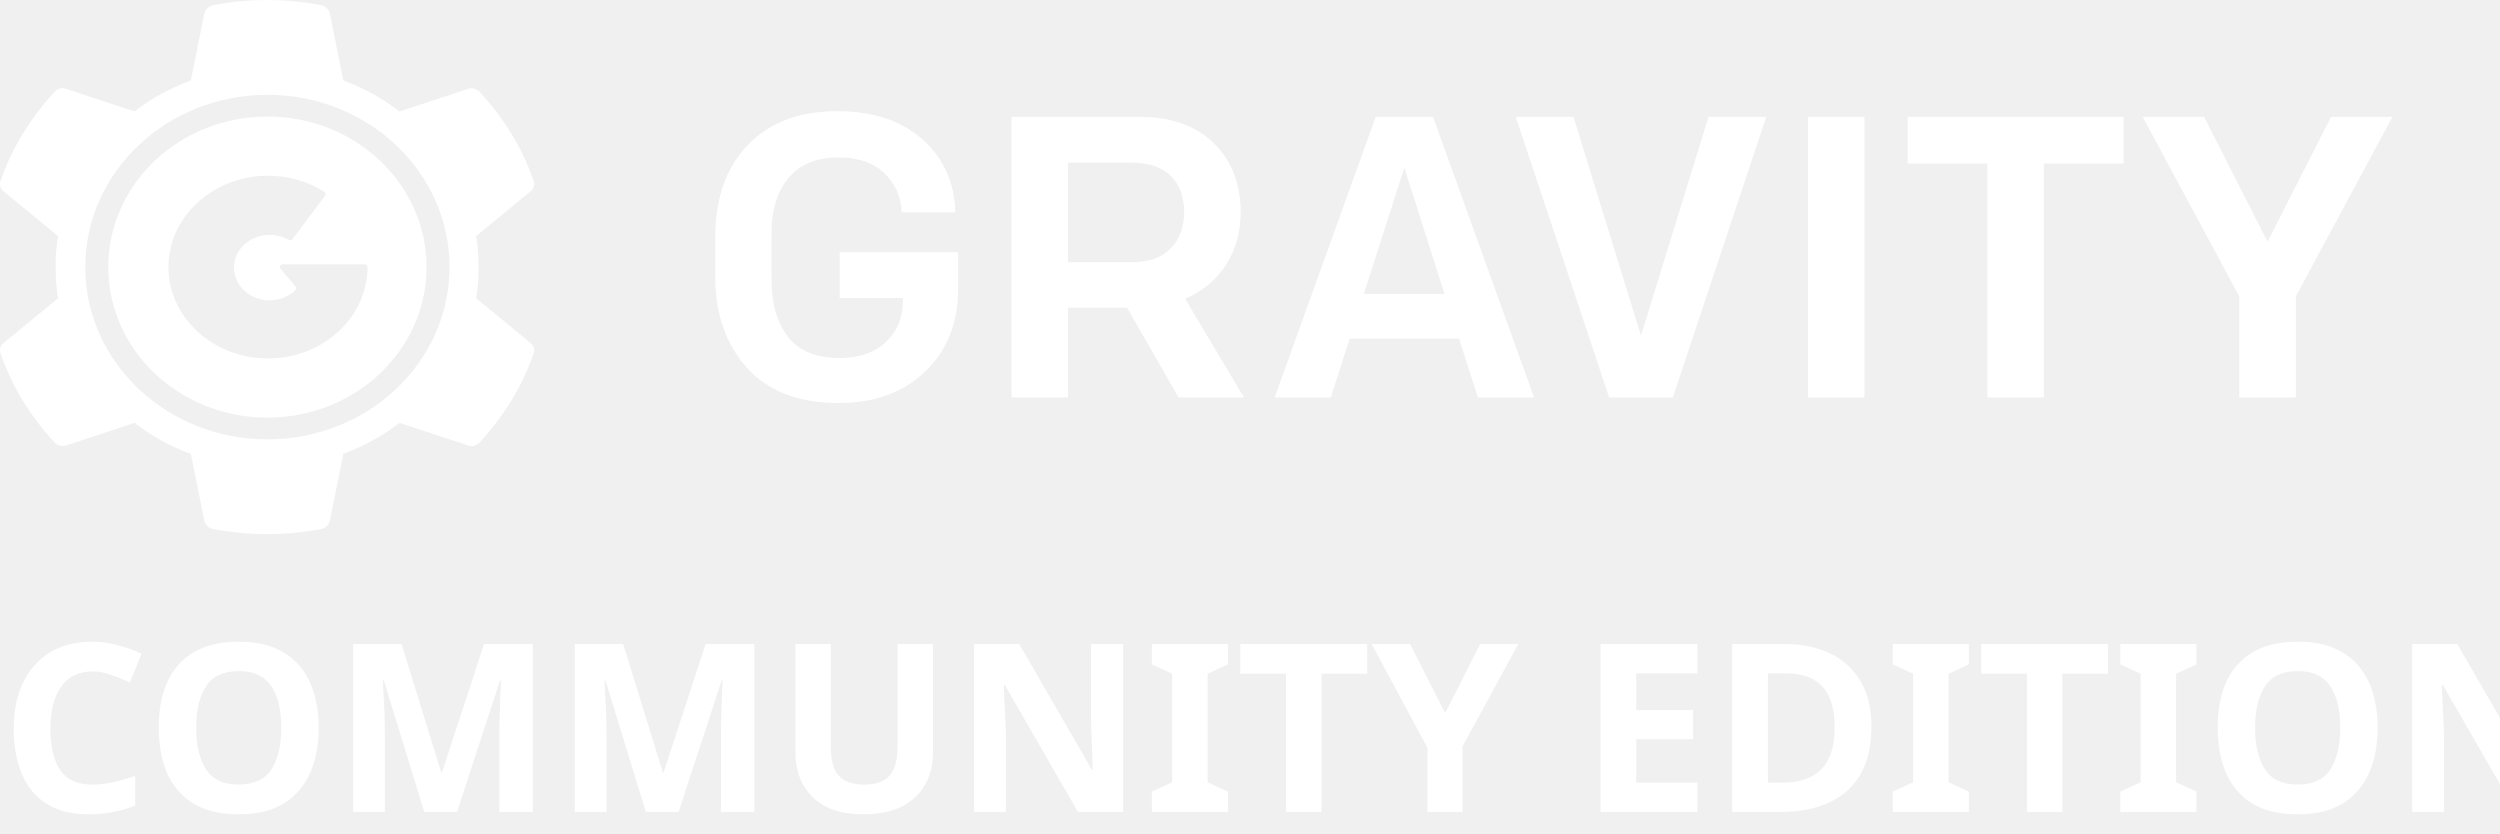
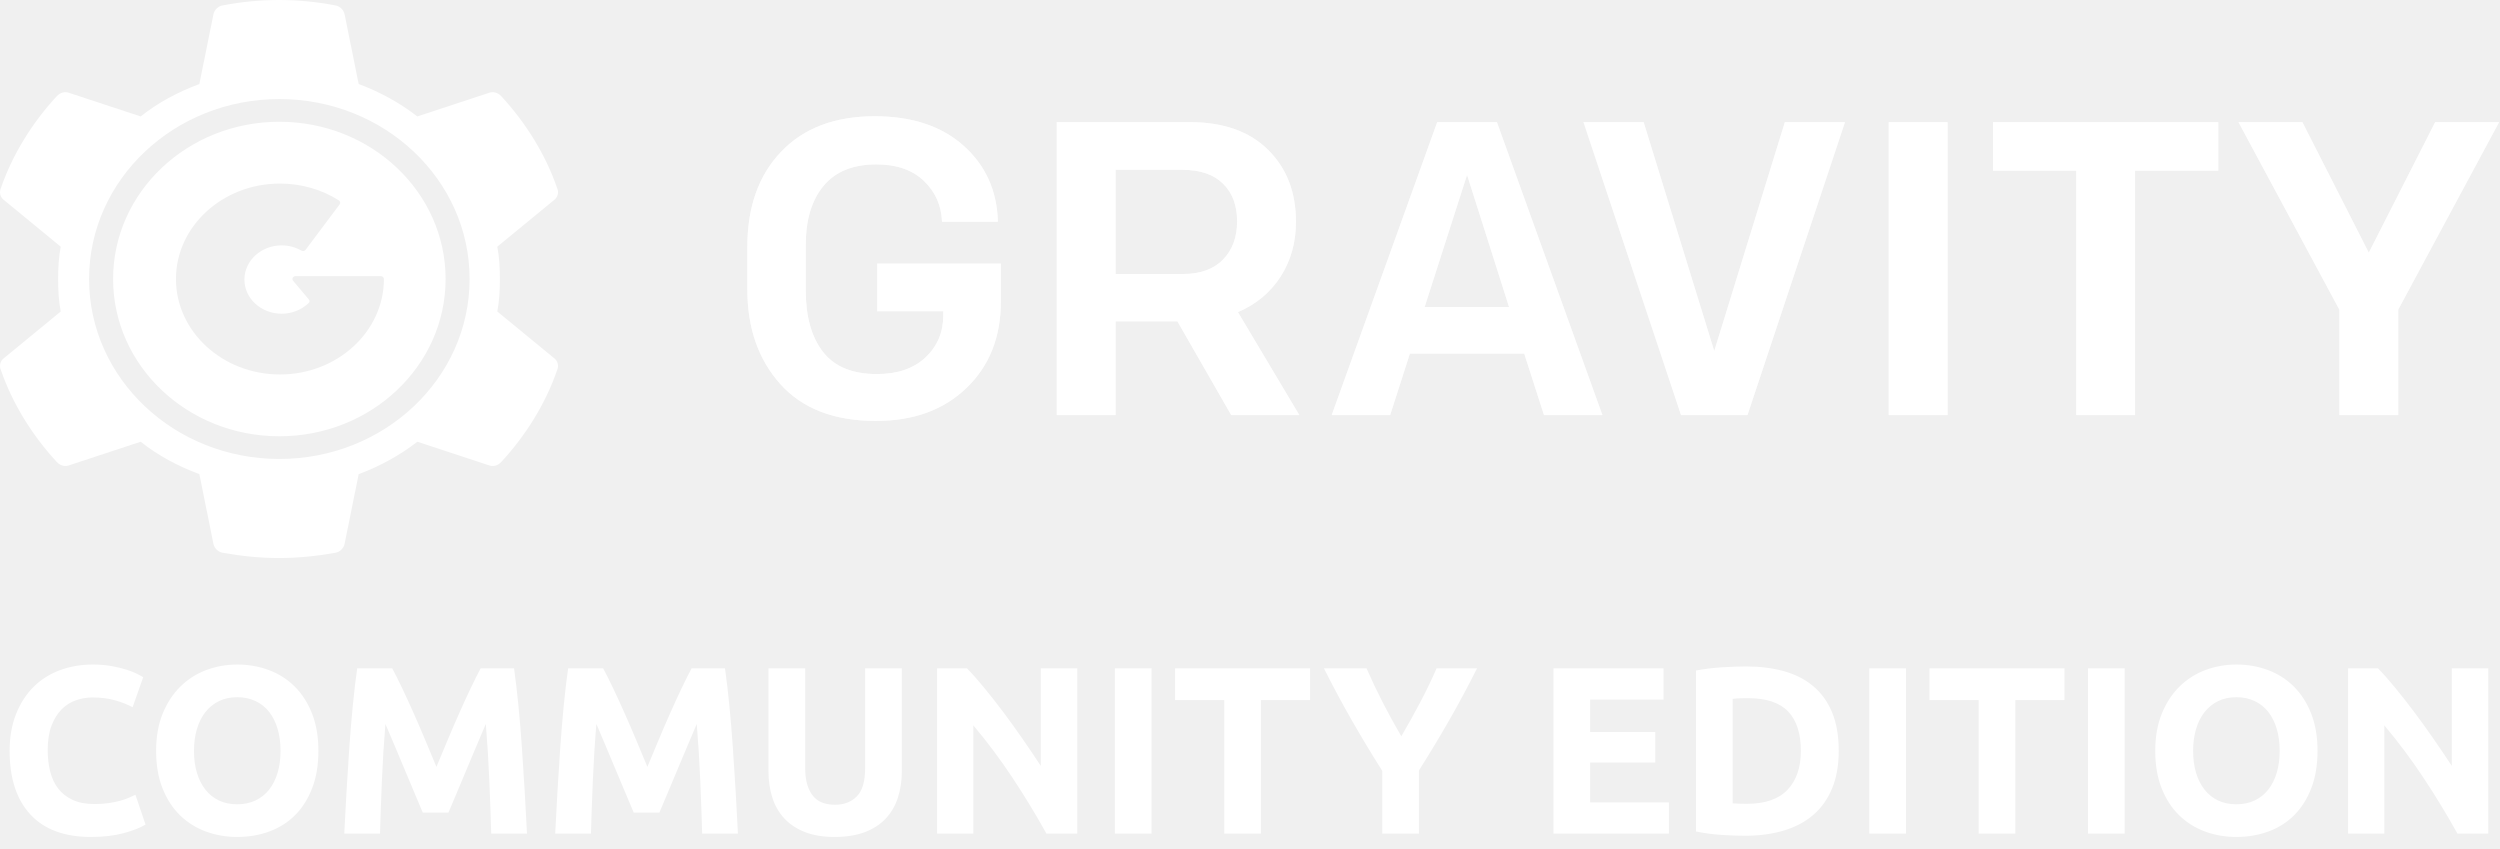
- <svg xmlns="http://www.w3.org/2000/svg" xmlns:xlink="http://www.w3.org/1999/xlink" width="117px" height="39px" viewBox="0 0 117 39" version="1.1">
+ <svg xmlns="http://www.w3.org/2000/svg" xmlns:xlink="http://www.w3.org/1999/xlink" width="112px" height="38px" viewBox="0 0 112 38" version="1.1">
  <defs>
    <path d="M44.706,9.933 L42.201,9.933 C42.176,9.208 41.906,8.599 41.391,8.105 C40.877,7.611 40.167,7.365 39.263,7.365 C38.221,7.365 37.433,7.683 36.9,8.321 C36.366,8.958 36.099,9.84 36.099,10.965 L36.099,13.027 C36.099,14.19 36.357,15.102 36.871,15.765 C37.386,16.427 38.19,16.758 39.282,16.758 C40.211,16.758 40.939,16.508 41.467,16.008 C41.994,15.508 42.258,14.883 42.258,14.133 L42.258,13.946 L39.301,13.946 L39.301,11.808 L44.838,11.808 L44.838,13.515 C44.838,15.102 44.326,16.39 43.303,17.377 C42.28,18.365 40.927,18.858 39.244,18.858 C37.374,18.858 35.946,18.308 34.96,17.208 C33.974,16.108 33.481,14.696 33.481,12.971 L33.481,11.058 C33.481,9.271 33.987,7.849 34.998,6.793 C36.008,5.736 37.405,5.208 39.188,5.208 C40.858,5.208 42.186,5.649 43.171,6.53 C44.157,7.411 44.668,8.546 44.706,9.933 Z M55.159,18.596 L52.748,14.396 L49.979,14.396 L49.979,18.596 L47.343,18.596 L47.343,5.471 L53.294,5.471 C54.801,5.471 55.972,5.883 56.807,6.708 C57.642,7.533 58.059,8.608 58.059,9.933 C58.059,10.858 57.83,11.677 57.372,12.39 C56.913,13.102 56.276,13.633 55.46,13.983 L58.21,18.596 L55.159,18.596 Z M49.979,12.277 L52.974,12.277 C53.765,12.277 54.371,12.061 54.791,11.63 C55.212,11.199 55.422,10.627 55.422,9.915 C55.422,9.202 55.212,8.64 54.791,8.227 C54.371,7.815 53.765,7.608 52.974,7.608 L49.979,7.608 L49.979,12.277 Z M67.061,5.471 L71.788,18.596 L69.171,18.596 L68.285,15.84 L63.163,15.84 L62.278,18.596 L59.66,18.596 L64.387,5.471 L67.061,5.471 Z M65.724,7.833 L63.822,13.758 L67.607,13.758 L65.724,7.833 Z M82.655,5.471 L78.286,18.596 L75.31,18.596 L70.941,5.471 L73.634,5.471 L76.798,15.727 L79.962,5.471 L82.655,5.471 Z M84.614,18.596 L84.614,5.471 L87.251,5.471 L87.251,18.596 L84.614,18.596 Z M93.014,18.596 L93.014,7.646 L89.285,7.646 L89.285,5.471 L99.379,5.471 L99.379,7.646 L95.65,7.646 L95.65,18.596 L93.014,18.596 Z M107.44,13.871 L107.44,18.596 L104.803,18.596 L104.803,13.871 L100.283,5.471 L103.146,5.471 L106.122,11.321 L109.097,5.471 L111.96,5.471 L107.44,13.871 Z" id="path-1" />
  </defs>
  <g id="Gravity-Cluster---Dev-Experience" stroke="none" stroke-width="1" fill="none" fill-rule="evenodd">
    <g id="Cluster---Dashboard-Graphs-&amp;-Events" transform="translate(-32, -16)" fill="#FFFFFF">
      <g id="gravity/navigation/sidebar---dev">
        <g id="Gravity-Logo" transform="translate(32, 16)">
          <g id="gravity-community-logo">
-             <g id="gravity/logo/gravity---with-text">
-               <g id="gravity-logo">
-                 <g id="Product">
-                   <use fill-opacity="0.56" xlink:href="#path-1" />
-                   <use xlink:href="#path-1" />
-                 </g>
-                 <g id="logo/gravity/white" fill-rule="nonzero">
-                   <path d="M24.805,16.03 L22.279,13.955 C22.37,13.492 22.395,12.991 22.395,12.503 C22.395,12.015 22.37,11.514 22.279,11.051 L24.805,8.976 C24.985,8.854 25.05,8.622 24.959,8.427 C24.444,6.926 23.555,5.498 22.46,4.314 C22.305,4.143 22.086,4.082 21.88,4.168 L18.697,5.217 C17.911,4.607 17.022,4.119 16.069,3.765 L15.438,0.641 C15.399,0.445 15.219,0.262 14.999,0.238 C13.35,-0.079 11.65,-0.079 10,0.238 C9.781,0.262 9.601,0.445 9.562,0.641 L8.931,3.765 C7.978,4.119 7.063,4.607 6.302,5.217 L3.12,4.168 C2.914,4.082 2.695,4.143 2.54,4.314 C1.445,5.498 0.556,6.926 0.04,8.427 C-0.05,8.622 0.015,8.854 0.195,8.976 L2.72,11.051 C2.63,11.514 2.604,12.015 2.604,12.503 C2.604,12.991 2.63,13.492 2.72,13.956 L0.195,16.03 C0.015,16.152 -0.05,16.384 0.041,16.579 C0.556,18.08 1.445,19.508 2.54,20.692 C2.695,20.863 2.914,20.924 3.12,20.838 L6.303,19.789 C7.063,20.399 7.978,20.887 8.931,21.241 L9.562,24.365 C9.601,24.561 9.781,24.744 10.001,24.768 C10.825,24.915 11.65,25 12.5,25 C13.35,25 14.175,24.915 15,24.768 C15.219,24.744 15.399,24.561 15.438,24.365 L16.069,21.241 C17.023,20.887 17.912,20.399 18.698,19.789 L21.88,20.838 C22.086,20.924 22.306,20.863 22.46,20.692 C23.555,19.508 24.444,18.08 24.96,16.579 C25.05,16.384 24.985,16.152 24.805,16.03 L24.805,16.03 L24.805,16.03 L24.805,16.03 Z M12.515,20.562 C7.807,20.562 3.991,16.953 3.991,12.5 C3.991,8.047 7.807,4.438 12.515,4.438 C17.222,4.438 21.038,8.047 21.038,12.5 C21.038,16.953 17.222,20.562 12.515,20.562 Z M17.06,12.372 C17.137,12.372 17.199,12.429 17.199,12.5 C17.199,14.858 15.11,16.776 12.541,16.776 C9.973,16.776 7.883,14.858 7.883,12.5 C7.883,10.142 9.973,8.224 12.541,8.224 C13.489,8.224 14.402,8.484 15.181,8.977 C15.244,9.017 15.26,9.097 15.217,9.155 L13.69,11.192 C13.648,11.248 13.565,11.264 13.502,11.227 C13.236,11.074 12.93,10.993 12.617,10.993 C11.698,10.993 10.95,11.68 10.95,12.524 C10.95,13.368 11.698,14.055 12.617,14.055 C13.076,14.055 13.515,13.878 13.828,13.575 C13.83,13.574 13.831,13.572 13.833,13.571 C13.834,13.57 13.835,13.569 13.836,13.568 L13.836,13.568 C13.855,13.547 13.867,13.521 13.867,13.492 C13.867,13.463 13.855,13.436 13.836,13.416 L13.836,13.416 L13.13,12.578 C13.098,12.54 13.092,12.487 13.115,12.444 C13.139,12.4 13.187,12.372 13.24,12.372 L17.06,12.372 Z M12.515,19.545 C16.628,19.545 19.963,16.391 19.963,12.5 C19.963,8.609 16.628,5.455 12.515,5.455 C8.401,5.455 5.067,8.609 5.067,12.5 C5.067,16.391 8.401,19.545 12.515,19.545 Z" />
-                 </g>
-               </g>
+             <path d="M4.076,37.496 C2.889,37.496 1.985,37.161 1.363,36.491 C0.742,35.822 0.431,34.871 0.431,33.639 C0.431,33.026 0.526,32.48 0.715,31.999 C0.905,31.518 1.165,31.112 1.495,30.781 C1.825,30.45 2.218,30.199 2.675,30.028 C3.131,29.857 3.626,29.771 4.16,29.771 C4.469,29.771 4.75,29.795 5.003,29.841 C5.256,29.887 5.477,29.941 5.667,30.001 C5.856,30.062 6.015,30.124 6.141,30.188 C6.267,30.252 6.359,30.302 6.415,30.338 L5.941,31.684 C5.716,31.563 5.454,31.459 5.156,31.374 C4.857,31.288 4.518,31.246 4.139,31.246 C3.886,31.246 3.639,31.288 3.396,31.374 C3.154,31.459 2.94,31.597 2.754,31.785 C2.568,31.974 2.418,32.218 2.306,32.517 C2.194,32.816 2.137,33.179 2.137,33.607 C2.137,33.949 2.174,34.267 2.248,34.563 C2.322,34.859 2.441,35.113 2.606,35.327 C2.771,35.541 2.987,35.71 3.254,35.834 C3.521,35.959 3.844,36.021 4.224,36.021 C4.462,36.021 4.677,36.007 4.866,35.979 C5.056,35.95 5.224,35.916 5.372,35.877 C5.519,35.838 5.649,35.793 5.762,35.743 C5.874,35.694 5.976,35.647 6.067,35.605 L6.52,36.94 C6.288,37.082 5.962,37.211 5.54,37.325 C5.119,37.439 4.631,37.496 4.076,37.496 Z M8.69,33.639 C8.69,34.002 8.734,34.33 8.822,34.622 C8.91,34.914 9.036,35.165 9.201,35.375 C9.367,35.585 9.568,35.747 9.807,35.861 C10.046,35.975 10.32,36.032 10.629,36.032 C10.931,36.032 11.203,35.975 11.445,35.861 C11.688,35.747 11.891,35.585 12.057,35.375 C12.222,35.165 12.348,34.914 12.436,34.622 C12.524,34.33 12.568,34.002 12.568,33.639 C12.568,33.276 12.524,32.946 12.436,32.651 C12.348,32.355 12.222,32.102 12.057,31.892 C11.891,31.682 11.688,31.52 11.445,31.406 C11.203,31.292 10.931,31.235 10.629,31.235 C10.32,31.235 10.046,31.294 9.807,31.411 C9.568,31.529 9.367,31.693 9.201,31.903 C9.036,32.113 8.91,32.366 8.822,32.661 C8.734,32.957 8.69,33.283 8.69,33.639 Z M14.264,33.639 C14.264,34.273 14.171,34.83 13.985,35.311 C13.798,35.792 13.544,36.194 13.221,36.518 C12.898,36.842 12.513,37.086 12.067,37.25 C11.621,37.414 11.142,37.496 10.629,37.496 C10.13,37.496 9.66,37.414 9.217,37.25 C8.775,37.086 8.388,36.842 8.058,36.518 C7.728,36.194 7.468,35.792 7.279,35.311 C7.089,34.83 6.994,34.273 6.994,33.639 C6.994,33.005 7.093,32.448 7.289,31.967 C7.486,31.486 7.751,31.082 8.085,30.754 C8.418,30.427 8.805,30.181 9.244,30.017 C9.683,29.853 10.144,29.771 10.629,29.771 C11.128,29.771 11.598,29.853 12.041,30.017 C12.483,30.181 12.87,30.427 13.2,30.754 C13.53,31.082 13.79,31.486 13.979,31.967 C14.169,32.448 14.264,33.005 14.264,33.639 Z M17.572,29.942 C17.698,30.177 17.844,30.468 18.009,30.813 C18.174,31.159 18.346,31.532 18.525,31.935 C18.704,32.337 18.882,32.749 19.057,33.169 C19.233,33.589 19.398,33.984 19.552,34.355 C19.707,33.984 19.872,33.589 20.048,33.169 C20.223,32.749 20.401,32.337 20.58,31.935 C20.759,31.532 20.931,31.159 21.096,30.813 C21.261,30.468 21.407,30.177 21.533,29.942 L23.029,29.942 C23.099,30.434 23.164,30.984 23.224,31.593 C23.284,32.202 23.336,32.836 23.382,33.495 C23.428,34.153 23.47,34.814 23.508,35.476 C23.547,36.139 23.58,36.762 23.609,37.346 L22.007,37.346 C21.986,36.627 21.958,35.843 21.923,34.996 C21.888,34.148 21.835,33.293 21.765,32.432 C21.638,32.731 21.498,33.062 21.343,33.425 C21.189,33.788 21.036,34.152 20.885,34.515 C20.734,34.878 20.588,35.225 20.448,35.557 C20.307,35.888 20.188,36.171 20.09,36.406 L18.941,36.406 C18.843,36.171 18.724,35.888 18.583,35.557 C18.443,35.225 18.297,34.878 18.146,34.515 C17.995,34.152 17.842,33.788 17.688,33.425 C17.533,33.062 17.393,32.731 17.266,32.432 C17.196,33.293 17.143,34.148 17.108,34.996 C17.073,35.843 17.045,36.627 17.024,37.346 L15.423,37.346 C15.451,36.762 15.484,36.139 15.523,35.476 C15.561,34.814 15.603,34.153 15.649,33.495 C15.695,32.836 15.747,32.202 15.807,31.593 C15.867,30.984 15.932,30.434 16.002,29.942 L17.572,29.942 Z M27.022,29.942 C27.148,30.177 27.294,30.468 27.459,30.813 C27.624,31.159 27.796,31.532 27.975,31.935 C28.155,32.337 28.332,32.749 28.508,33.169 C28.683,33.589 28.848,33.984 29.003,34.355 C29.157,33.984 29.322,33.589 29.498,33.169 C29.673,32.749 29.851,32.337 30.03,31.935 C30.209,31.532 30.381,31.159 30.546,30.813 C30.711,30.468 30.857,30.177 30.983,29.942 L32.479,29.942 C32.55,30.434 32.615,30.984 32.674,31.593 C32.734,32.202 32.787,32.836 32.832,33.495 C32.878,34.153 32.92,34.814 32.959,35.476 C32.997,36.139 33.031,36.762 33.059,37.346 L31.457,37.346 C31.436,36.627 31.408,35.843 31.373,34.996 C31.338,34.148 31.285,33.293 31.215,32.432 C31.089,32.731 30.948,33.062 30.794,33.425 C30.639,33.788 30.486,34.152 30.335,34.515 C30.184,34.878 30.039,35.225 29.898,35.557 C29.758,35.888 29.638,36.171 29.54,36.406 L28.392,36.406 C28.293,36.171 28.174,35.888 28.033,35.557 C27.893,35.225 27.747,34.878 27.596,34.515 C27.445,34.152 27.292,33.788 27.138,33.425 C26.983,33.062 26.843,32.731 26.717,32.432 C26.646,33.293 26.594,34.148 26.558,34.996 C26.523,35.843 26.495,36.627 26.474,37.346 L24.873,37.346 C24.901,36.762 24.934,36.139 24.973,35.476 C25.012,34.814 25.054,34.153 25.099,33.495 C25.145,32.836 25.198,32.202 25.257,31.593 C25.317,30.984 25.382,30.434 25.452,29.942 L27.022,29.942 Z M37.389,37.496 C36.876,37.496 36.434,37.423 36.061,37.277 C35.689,37.131 35.382,36.928 35.14,36.668 C34.897,36.408 34.718,36.098 34.602,35.738 C34.486,35.378 34.428,34.981 34.428,34.547 L34.428,29.942 L36.072,29.942 L36.072,34.408 C36.072,34.707 36.105,34.962 36.172,35.172 C36.239,35.382 36.33,35.553 36.446,35.685 C36.562,35.817 36.702,35.911 36.867,35.968 C37.032,36.025 37.213,36.053 37.41,36.053 C37.81,36.053 38.135,35.929 38.384,35.679 C38.634,35.43 38.758,35.006 38.758,34.408 L38.758,29.942 L40.402,29.942 L40.402,34.547 C40.402,34.981 40.342,35.38 40.223,35.743 C40.103,36.107 39.921,36.418 39.675,36.678 C39.429,36.938 39.117,37.139 38.737,37.282 C38.358,37.424 37.909,37.496 37.389,37.496 Z M46.881,37.346 C46.411,36.498 45.901,35.662 45.354,34.835 C44.806,34.009 44.223,33.229 43.605,32.496 L43.605,37.346 L41.982,37.346 L41.982,29.942 L43.32,29.942 C43.552,30.177 43.808,30.466 44.089,30.808 C44.37,31.15 44.656,31.515 44.948,31.903 C45.239,32.291 45.529,32.693 45.817,33.11 C46.105,33.527 46.375,33.927 46.628,34.312 L46.628,29.942 L48.261,29.942 L48.261,37.346 L46.881,37.346 Z M49.947,29.942 L51.59,29.942 L51.59,37.346 L49.947,37.346 L49.947,29.942 Z M58.691,29.942 L58.691,31.363 L56.489,31.363 L56.489,37.346 L54.846,37.346 L54.846,31.363 L52.644,31.363 L52.644,29.942 L58.691,29.942 Z M62.779,32.987 C63.074,32.481 63.355,31.976 63.622,31.47 C63.889,30.964 64.135,30.455 64.359,29.942 L66.171,29.942 C65.771,30.74 65.357,31.513 64.928,32.261 C64.5,33.009 64.047,33.76 63.569,34.515 L63.569,37.346 L61.926,37.346 L61.926,34.536 C61.448,33.781 60.993,33.026 60.561,32.271 C60.129,31.516 59.713,30.74 59.313,29.942 L61.22,29.942 C61.445,30.455 61.687,30.964 61.947,31.47 C62.207,31.976 62.484,32.481 62.779,32.987 Z M69.595,37.346 L69.595,29.942 L74.526,29.942 L74.526,31.342 L71.239,31.342 L71.239,32.795 L74.157,32.795 L74.157,34.162 L71.239,34.162 L71.239,35.946 L74.768,35.946 L74.768,37.346 L69.595,37.346 Z M77.623,35.989 C77.701,35.996 77.79,36.002 77.892,36.005 C77.994,36.009 78.115,36.011 78.256,36.011 C79.077,36.011 79.687,35.8 80.083,35.38 C80.48,34.96 80.679,34.38 80.679,33.639 C80.679,32.863 80.489,32.275 80.11,31.876 C79.73,31.477 79.13,31.278 78.308,31.278 C78.196,31.278 78.08,31.28 77.961,31.283 C77.841,31.287 77.729,31.296 77.623,31.31 L77.623,35.989 Z M82.375,33.639 C82.375,34.28 82.277,34.839 82.08,35.316 C81.883,35.793 81.604,36.189 81.242,36.502 C80.881,36.815 80.44,37.05 79.92,37.207 C79.4,37.364 78.817,37.442 78.171,37.442 C77.876,37.442 77.532,37.43 77.139,37.405 C76.745,37.38 76.359,37.328 75.98,37.25 L75.98,30.039 C76.359,29.967 76.754,29.919 77.165,29.894 C77.576,29.869 77.929,29.857 78.224,29.857 C78.849,29.857 79.416,29.928 79.925,30.071 C80.435,30.213 80.872,30.437 81.237,30.744 C81.602,31.05 81.883,31.442 82.08,31.919 C82.277,32.396 82.375,32.969 82.375,33.639 Z M83.744,29.942 L85.388,29.942 L85.388,37.346 L83.744,37.346 L83.744,29.942 Z M92.489,29.942 L92.489,31.363 L90.287,31.363 L90.287,37.346 L88.643,37.346 L88.643,31.363 L86.441,31.363 L86.441,29.942 L92.489,29.942 Z M93.542,29.942 L95.186,29.942 L95.186,37.346 L93.542,37.346 L93.542,29.942 Z M98.252,33.639 C98.252,34.002 98.296,34.33 98.383,34.622 C98.471,34.914 98.598,35.165 98.763,35.375 C98.928,35.585 99.13,35.747 99.368,35.861 C99.607,35.975 99.881,36.032 100.19,36.032 C100.492,36.032 100.764,35.975 101.007,35.861 C101.249,35.747 101.453,35.585 101.618,35.375 C101.783,35.165 101.909,34.914 101.997,34.622 C102.085,34.33 102.129,34.002 102.129,33.639 C102.129,33.276 102.085,32.946 101.997,32.651 C101.909,32.355 101.783,32.102 101.618,31.892 C101.453,31.682 101.249,31.52 101.007,31.406 C100.764,31.292 100.492,31.235 100.19,31.235 C99.881,31.235 99.607,31.294 99.368,31.411 C99.13,31.529 98.928,31.693 98.763,31.903 C98.598,32.113 98.471,32.366 98.383,32.661 C98.296,32.957 98.252,33.283 98.252,33.639 Z M103.825,33.639 C103.825,34.273 103.732,34.83 103.546,35.311 C103.36,35.792 103.105,36.194 102.782,36.518 C102.459,36.842 102.074,37.086 101.628,37.25 C101.182,37.414 100.703,37.496 100.19,37.496 C99.691,37.496 99.221,37.414 98.778,37.25 C98.336,37.086 97.95,36.842 97.62,36.518 C97.289,36.194 97.03,35.792 96.84,35.311 C96.65,34.83 96.555,34.273 96.555,33.639 C96.555,33.005 96.654,32.448 96.85,31.967 C97.047,31.486 97.312,31.082 97.646,30.754 C97.979,30.427 98.366,30.181 98.805,30.017 C99.244,29.853 99.706,29.771 100.19,29.771 C100.689,29.771 101.159,29.853 101.602,30.017 C102.044,30.181 102.431,30.427 102.761,30.754 C103.091,31.082 103.351,31.486 103.54,31.967 C103.73,32.448 103.825,33.005 103.825,33.639 Z M110.093,37.346 C109.623,36.498 109.114,35.662 108.566,34.835 C108.018,34.009 107.435,33.229 106.817,32.496 L106.817,37.346 L105.194,37.346 L105.194,29.942 L106.532,29.942 C106.764,30.177 107.021,30.466 107.302,30.808 C107.582,31.15 107.869,31.515 108.16,31.903 C108.452,32.291 108.741,32.693 109.029,33.11 C109.317,33.527 109.588,33.927 109.841,34.312 L109.841,29.942 L111.474,29.942 L111.474,37.346 L110.093,37.346 Z" id="COMMUNITYEDITION" fill-rule="nonzero" />
+             <g id="Product">
+               <use fill-opacity="0.56" xlink:href="#path-1" />
+               <use xlink:href="#path-1" />
            </g>
-             <text id="COMMUNITY-EDITION" font-family="Ubuntu-Bold, Ubuntu" font-size="11" font-weight="bold" line-spacing="16">
-               <tspan x="0" y="38">COMMUNITY EDITION</tspan>
-             </text>
+             <path d="M24.805,16.03 L22.279,13.955 C22.37,13.492 22.395,12.991 22.395,12.503 C22.395,12.015 22.37,11.514 22.279,11.051 L24.805,8.976 C24.985,8.854 25.05,8.622 24.959,8.427 C24.444,6.926 23.555,5.498 22.46,4.314 C22.305,4.143 22.086,4.082 21.88,4.168 L18.697,5.217 C17.911,4.607 17.022,4.119 16.069,3.765 L15.438,0.641 C15.399,0.445 15.219,0.262 14.999,0.238 C13.35,-0.079 11.65,-0.079 10,0.238 C9.781,0.262 9.601,0.445 9.562,0.641 L8.931,3.765 C7.978,4.119 7.063,4.607 6.302,5.217 L3.12,4.168 C2.914,4.082 2.695,4.143 2.54,4.314 C1.445,5.498 0.556,6.926 0.04,8.427 C-0.05,8.622 0.015,8.854 0.195,8.976 L2.72,11.051 C2.63,11.514 2.604,12.015 2.604,12.503 C2.604,12.991 2.63,13.492 2.72,13.956 L0.195,16.03 C0.015,16.152 -0.05,16.384 0.041,16.579 C0.556,18.08 1.445,19.508 2.54,20.692 C2.695,20.863 2.914,20.924 3.12,20.838 L6.303,19.789 C7.063,20.399 7.978,20.887 8.931,21.241 L9.562,24.365 C9.601,24.561 9.781,24.744 10.001,24.768 C10.825,24.915 11.65,25 12.5,25 C13.35,25 14.175,24.915 15,24.768 C15.219,24.744 15.399,24.561 15.438,24.365 L16.069,21.241 C17.023,20.887 17.912,20.399 18.698,19.789 L21.88,20.838 C22.086,20.924 22.306,20.863 22.46,20.692 C23.555,19.508 24.444,18.08 24.96,16.579 C25.05,16.384 24.985,16.152 24.805,16.03 L24.805,16.03 L24.805,16.03 L24.805,16.03 Z M12.515,20.562 C7.807,20.562 3.991,16.953 3.991,12.5 C3.991,8.047 7.807,4.438 12.515,4.438 C17.222,4.438 21.038,8.047 21.038,12.5 C21.038,16.953 17.222,20.562 12.515,20.562 Z M17.06,12.372 C17.137,12.372 17.199,12.429 17.199,12.5 C17.199,14.858 15.11,16.776 12.541,16.776 C9.973,16.776 7.883,14.858 7.883,12.5 C7.883,10.142 9.973,8.224 12.541,8.224 C13.489,8.224 14.402,8.484 15.181,8.977 C15.244,9.017 15.26,9.097 15.217,9.155 L13.69,11.192 C13.648,11.248 13.565,11.264 13.502,11.227 C13.236,11.074 12.93,10.993 12.617,10.993 C11.698,10.993 10.95,11.68 10.95,12.524 C10.95,13.368 11.698,14.055 12.617,14.055 C13.076,14.055 13.515,13.878 13.828,13.575 C13.83,13.574 13.831,13.572 13.833,13.571 C13.834,13.57 13.835,13.569 13.836,13.568 L13.836,13.568 C13.855,13.547 13.867,13.521 13.867,13.492 C13.867,13.463 13.855,13.436 13.836,13.416 L13.836,13.416 L13.13,12.578 C13.098,12.54 13.092,12.487 13.115,12.444 C13.139,12.4 13.187,12.372 13.24,12.372 L17.06,12.372 Z M12.515,19.545 C16.628,19.545 19.963,16.391 19.963,12.5 C19.963,8.609 16.628,5.455 12.515,5.455 C8.401,5.455 5.067,8.609 5.067,12.5 C5.067,16.391 8.401,19.545 12.515,19.545 Z" id="logo/gravity/white" fill-rule="nonzero" />
          </g>
        </g>
      </g>
    </g>
  </g>
</svg>
